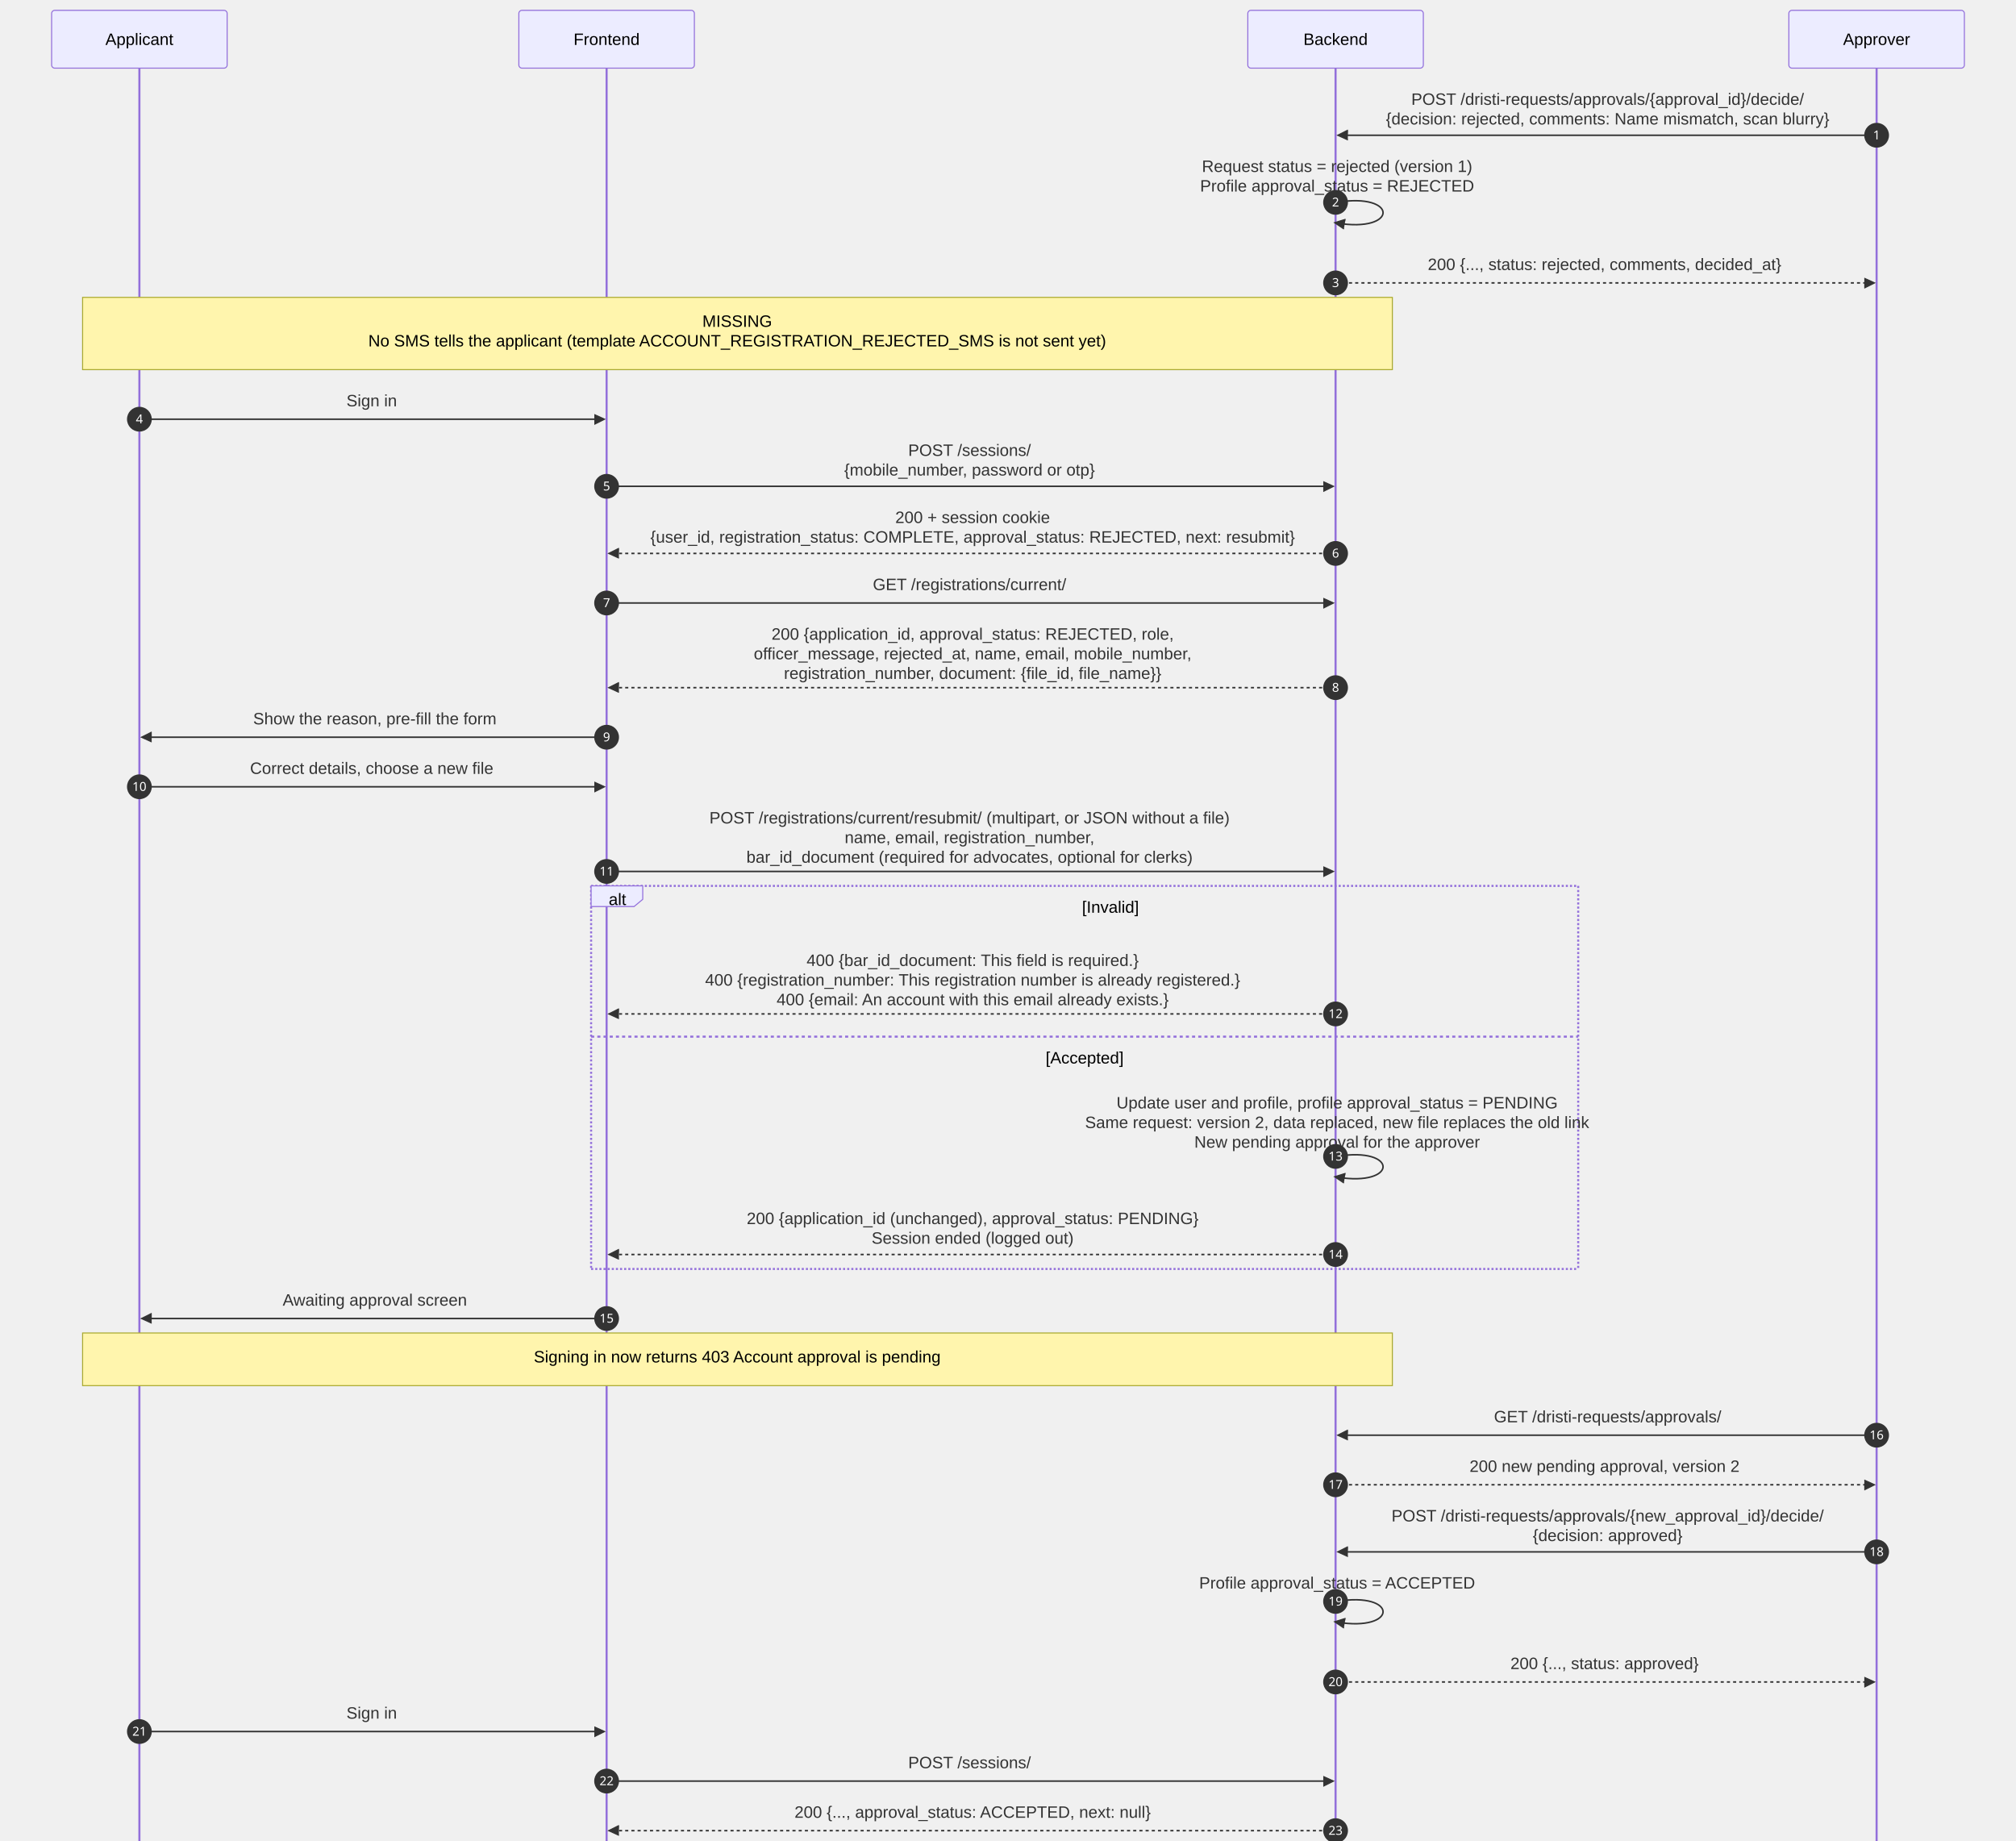
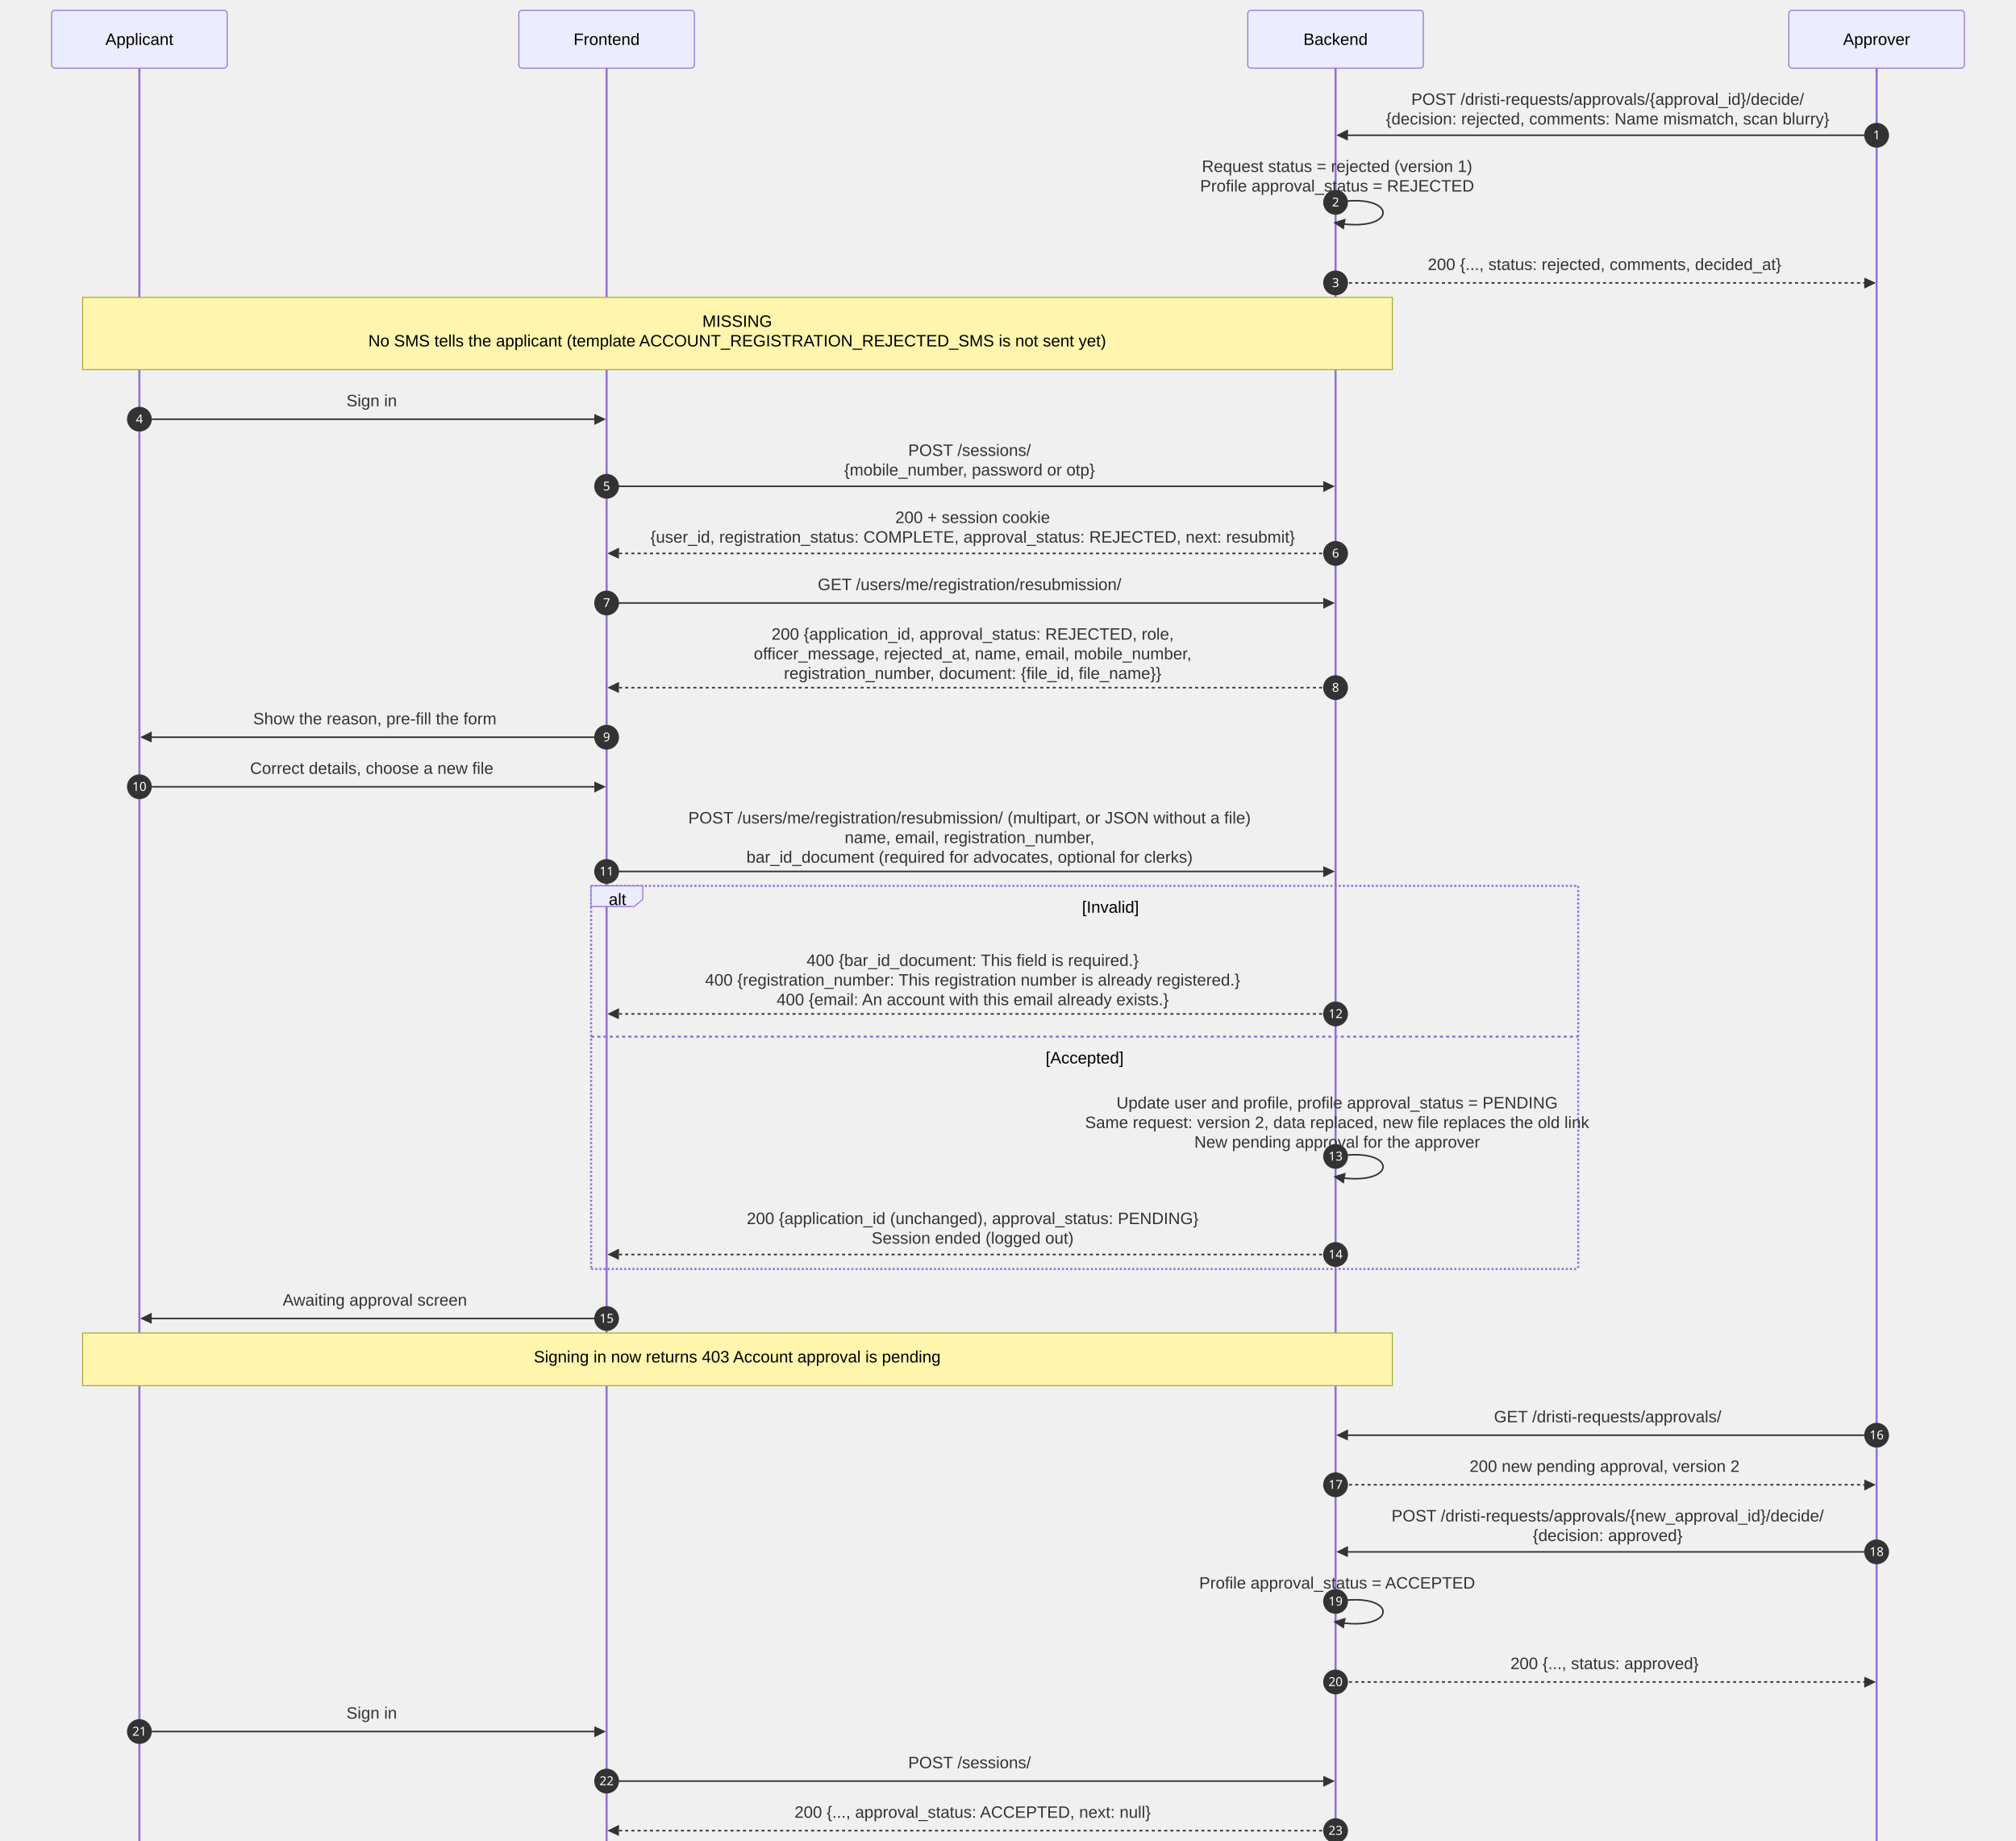
<svg xmlns="http://www.w3.org/2000/svg" id="my-svg" width="1952.5" height="1783" viewBox="-50 -10 1952.5 1783" role="graphics-document document" aria-roledescription="sequence" style="background-color: white;">
  <g>
    <line id="actor3" x1="1767.5" y1="56" x2="1767.5" y2="2000" class="actor-line 200" stroke-width="0.5px" stroke="#999" name="AP" data-et="life-line" data-id="AP" />
    <g id="root-3" data-et="participant" data-type="participant" data-id="AP">
      <rect x="1682.5" y="0" fill="#eaeaea" stroke="#666" width="170" height="56" name="AP" rx="3" ry="3" class="actor actor-top" />
      <text x="1767.5" y="28" dominant-baseline="central" alignment-baseline="central" class="actor actor-box" style="text-anchor: middle; font-size: 16px; font-weight: 400;">
        <tspan x="1767.5" dy="0">Approver</tspan>
      </text>
    </g>
  </g>
  <g>
    <line id="actor2" x1="1243.5" y1="56" x2="1243.5" y2="2000" class="actor-line 200" stroke-width="0.5px" stroke="#999" name="BE" data-et="life-line" data-id="BE" />
    <g id="root-2" data-et="participant" data-type="participant" data-id="BE">
      <rect x="1158.5" y="0" fill="#eaeaea" stroke="#666" width="170" height="56" name="BE" rx="3" ry="3" class="actor actor-top" />
      <text x="1243.5" y="28" dominant-baseline="central" alignment-baseline="central" class="actor actor-box" style="text-anchor: middle; font-size: 16px; font-weight: 400;">
        <tspan x="1243.5" dy="0">Backend</tspan>
      </text>
    </g>
  </g>
  <g>
    <line id="actor1" x1="537.5" y1="56" x2="537.5" y2="2000" class="actor-line 200" stroke-width="0.5px" stroke="#999" name="FE" data-et="life-line" data-id="FE" />
    <g id="root-1" data-et="participant" data-type="participant" data-id="FE">
      <rect x="452.5" y="0" fill="#eaeaea" stroke="#666" width="170" height="56" name="FE" rx="3" ry="3" class="actor actor-top" />
      <text x="537.5" y="28" dominant-baseline="central" alignment-baseline="central" class="actor actor-box" style="text-anchor: middle; font-size: 16px; font-weight: 400;">
        <tspan x="537.5" dy="0">Frontend</tspan>
      </text>
    </g>
  </g>
  <g>
    <line id="actor0" x1="85" y1="56" x2="85" y2="2000" class="actor-line 200" stroke-width="0.5px" stroke="#999" name="A" data-et="life-line" data-id="A" />
    <g id="root-0" data-et="participant" data-type="participant" data-id="A">
      <rect x="0" y="0" fill="#eaeaea" stroke="#666" width="170" height="56" name="A" rx="3" ry="3" class="actor actor-top" />
      <text x="85" y="28" dominant-baseline="central" alignment-baseline="central" class="actor actor-box" style="text-anchor: middle; font-size: 16px; font-weight: 400;">
        <tspan x="85" dy="0">Applicant</tspan>
      </text>
    </g>
  </g>
  <style>#my-svg{font-family:"trebuchet ms",verdana,arial,sans-serif;font-size:16px;fill:#333;}@keyframes edge-animation-frame{from{stroke-dashoffset:0;}}@keyframes dash{to{stroke-dashoffset:0;}}#my-svg .edge-animation-slow{stroke-dasharray:9,5!important;stroke-dashoffset:900;animation:dash 50s linear infinite;stroke-linecap:round;}#my-svg .edge-animation-fast{stroke-dasharray:9,5!important;stroke-dashoffset:900;animation:dash 20s linear infinite;stroke-linecap:round;}#my-svg .error-icon{fill:#552222;}#my-svg .error-text{fill:#552222;stroke:#552222;}#my-svg .edge-thickness-normal{stroke-width:1px;}#my-svg .edge-thickness-thick{stroke-width:3.5px;}#my-svg .edge-pattern-solid{stroke-dasharray:0;}#my-svg .edge-thickness-invisible{stroke-width:0;fill:none;}#my-svg .edge-pattern-dashed{stroke-dasharray:3;}#my-svg .edge-pattern-dotted{stroke-dasharray:2;}#my-svg .marker{fill:#333333;stroke:#333333;}#my-svg .marker.cross{stroke:#333333;}#my-svg svg{font-family:"trebuchet ms",verdana,arial,sans-serif;font-size:16px;}#my-svg p{margin:0;}#my-svg .actor{stroke:#9370DB;fill:#ECECFF;stroke-width:1;}#my-svg rect.actor.outer-path[data-look="neo"]{filter:drop-shadow(1px 2px 2px rgba(185, 185, 185, 1));}#my-svg rect.note[data-look="neo"]{stroke:#aaaa33;fill:#fff5ad;filter:drop-shadow(1px 2px 2px rgba(185, 185, 185, 1));}#my-svg text.actor&gt;tspan{fill:black;stroke:none;}#my-svg .actor-line{stroke:#9370DB;}#my-svg .innerArc{stroke-width:1.5;stroke-dasharray:none;}#my-svg .messageLine0{stroke-width:1.5;stroke-dasharray:none;stroke:#333;}#my-svg .messageLine1{stroke-width:1.5;stroke-dasharray:2,2;stroke:#333;}#my-svg [id$="-arrowhead"] path{fill:#333;stroke:#333;}#my-svg .sequenceNumber{fill:white;}#my-svg [id$="-sequencenumber"]{fill:#333;}#my-svg [id$="-crosshead"] path{fill:#333;stroke:#333;}#my-svg .messageText{fill:#333;stroke:none;}#my-svg .labelBox{stroke:#9370DB;fill:#ECECFF;filter:none;}#my-svg .labelText,#my-svg .labelText&gt;tspan{fill:black;stroke:none;}#my-svg .loopText,#my-svg .loopText&gt;tspan{fill:black;stroke:none;}#my-svg .sectionTitle,#my-svg .sectionTitle&gt;tspan{fill:black;stroke:none;}#my-svg .loopLine{stroke-width:2px;stroke-dasharray:2,2;stroke:#9370DB;fill:#9370DB;}#my-svg .note{stroke:#aaaa33;fill:#fff5ad;}#my-svg .noteText,#my-svg .noteText&gt;tspan{fill:black;stroke:none;font-weight:normal;}#my-svg .activation0{fill:#f4f4f4;stroke:#666;}#my-svg .activation1{fill:#f4f4f4;stroke:#666;}#my-svg .activation2{fill:#f4f4f4;stroke:#666;}#my-svg .actorPopupMenu{position:absolute;}#my-svg .actorPopupMenuPanel{position:absolute;fill:#ECECFF;box-shadow:0px 8px 16px 0px rgba(0,0,0,0.2);filter:drop-shadow(3px 5px 2px rgb(0 0 0 / 0.4));}#my-svg .actor-man circle,#my-svg line{fill:#ECECFF;stroke-width:2px;}#my-svg g rect.rect{filter:drop-shadow(1px 2px 2px rgba(185, 185, 185, 1));stroke:#9370DB;}#my-svg .node .neo-node{stroke:#9370DB;}#my-svg [data-look="neo"].node rect,#my-svg [data-look="neo"].cluster rect,#my-svg [data-look="neo"].node polygon{stroke:#9370DB;filter:drop-shadow(1px 2px 2px rgba(185, 185, 185, 1));}#my-svg [data-look="neo"].swimlane.cluster rect{filter:none;}#my-svg [data-look="neo"].node path{stroke:#9370DB;stroke-width:1px;}#my-svg [data-look="neo"].node .outer-path{filter:drop-shadow(1px 2px 2px rgba(185, 185, 185, 1));}#my-svg [data-look="neo"].node .neo-line path{stroke:#9370DB;filter:none;}#my-svg [data-look="neo"].node circle{stroke:#9370DB;filter:drop-shadow(1px 2px 2px rgba(185, 185, 185, 1));}#my-svg [data-look="neo"].node circle .state-start{fill:#000000;}#my-svg [data-look="neo"].icon-shape .icon{fill:#9370DB;filter:drop-shadow(1px 2px 2px rgba(185, 185, 185, 1));}#my-svg [data-look="neo"].icon-shape .icon-neo path{stroke:#9370DB;filter:drop-shadow(1px 2px 2px rgba(185, 185, 185, 1));}#my-svg :root{--mermaid-font-family:"trebuchet ms",verdana,arial,sans-serif;}</style>
  <g />
  <defs>
    <symbol id="my-svg-computer" width="24" height="24">
      <path transform="scale(.5)" d="M2 2v13h20v-13h-20zm18 11h-16v-9h16v9zm-10.228 6l.466-1h3.524l.467 1h-4.457zm14.228 3h-24l2-6h2.104l-1.33 4h18.45l-1.297-4h2.073l2 6zm-5-10h-14v-7h14v7z" />
    </symbol>
  </defs>
  <defs>
    <symbol id="my-svg-database" fill-rule="evenodd" clip-rule="evenodd">
      <path transform="scale(.5)" d="M12.258.001l.256.004.255.005.253.008.251.01.249.012.247.015.246.016.242.019.241.02.239.023.236.024.233.027.231.028.229.031.225.032.223.034.22.036.217.038.214.04.211.041.208.043.205.045.201.046.198.048.194.05.191.051.187.053.183.054.18.056.175.057.172.059.168.06.163.061.16.063.155.064.15.066.074.033.073.033.071.034.07.034.069.035.068.035.067.035.066.035.064.036.064.036.062.036.06.036.06.037.058.037.058.037.055.038.055.038.053.038.052.038.051.039.05.039.048.039.047.039.045.04.044.04.043.04.041.04.04.041.039.041.037.041.036.041.034.041.033.042.032.042.03.042.029.042.027.042.026.043.024.043.023.043.021.043.02.043.018.044.017.043.015.044.013.044.012.044.011.045.009.044.007.045.006.045.004.045.002.045.001.045v17l-.001.045-.002.045-.004.045-.006.045-.007.045-.009.044-.011.045-.012.044-.013.044-.015.044-.017.043-.018.044-.02.043-.021.043-.023.043-.024.043-.026.043-.027.042-.029.042-.03.042-.032.042-.033.042-.034.041-.036.041-.037.041-.039.041-.04.041-.041.04-.043.04-.044.04-.045.04-.047.039-.048.039-.05.039-.051.039-.052.038-.053.038-.055.038-.055.038-.058.037-.058.037-.06.037-.06.036-.062.036-.064.036-.064.036-.066.035-.067.035-.068.035-.069.035-.07.034-.071.034-.073.033-.074.033-.15.066-.155.064-.16.063-.163.061-.168.06-.172.059-.175.057-.18.056-.183.054-.187.053-.191.051-.194.05-.198.048-.201.046-.205.045-.208.043-.211.041-.214.04-.217.038-.22.036-.223.034-.225.032-.229.031-.231.028-.233.027-.236.024-.239.023-.241.02-.242.019-.246.016-.247.015-.249.012-.251.01-.253.008-.255.005-.256.004-.258.001-.258-.001-.256-.004-.255-.005-.253-.008-.251-.01-.249-.012-.247-.015-.245-.016-.243-.019-.241-.02-.238-.023-.236-.024-.234-.027-.231-.028-.228-.031-.226-.032-.223-.034-.22-.036-.217-.038-.214-.04-.211-.041-.208-.043-.204-.045-.201-.046-.198-.048-.195-.05-.19-.051-.187-.053-.184-.054-.179-.056-.176-.057-.172-.059-.167-.06-.164-.061-.159-.063-.155-.064-.151-.066-.074-.033-.072-.033-.072-.034-.07-.034-.069-.035-.068-.035-.067-.035-.066-.035-.064-.036-.063-.036-.062-.036-.061-.036-.06-.037-.058-.037-.057-.037-.056-.038-.055-.038-.053-.038-.052-.038-.051-.039-.049-.039-.049-.039-.046-.039-.046-.04-.044-.04-.043-.04-.041-.04-.04-.041-.039-.041-.037-.041-.036-.041-.034-.041-.033-.042-.032-.042-.03-.042-.029-.042-.027-.042-.026-.043-.024-.043-.023-.043-.021-.043-.02-.043-.018-.044-.017-.043-.015-.044-.013-.044-.012-.044-.011-.045-.009-.044-.007-.045-.006-.045-.004-.045-.002-.045-.001-.045v-17l.001-.045.002-.045.004-.045.006-.045.007-.045.009-.044.011-.045.012-.044.013-.044.015-.044.017-.043.018-.044.02-.043.021-.043.023-.043.024-.043.026-.043.027-.042.029-.042.03-.042.032-.042.033-.042.034-.041.036-.041.037-.041.039-.041.04-.041.041-.04.043-.04.044-.04.046-.04.046-.039.049-.039.049-.039.051-.039.052-.038.053-.038.055-.038.056-.038.057-.037.058-.037.06-.037.061-.036.062-.036.063-.036.064-.036.066-.035.067-.035.068-.035.069-.035.07-.034.072-.034.072-.033.074-.033.151-.066.155-.064.159-.063.164-.061.167-.06.172-.059.176-.057.179-.056.184-.054.187-.053.19-.051.195-.05.198-.048.201-.046.204-.045.208-.043.211-.041.214-.04.217-.038.22-.036.223-.034.226-.032.228-.031.231-.028.234-.027.236-.024.238-.023.241-.02.243-.019.245-.016.247-.015.249-.012.251-.01.253-.008.255-.005.256-.004.258-.001.258.001zm-9.258 20.499v.01l.001.021.003.021.004.022.005.021.006.022.007.022.009.023.01.022.011.023.012.023.013.023.015.023.016.024.017.023.018.024.019.024.021.024.022.025.023.024.024.025.052.049.056.05.061.051.066.051.07.051.075.051.079.052.084.052.088.052.092.052.097.052.102.051.105.052.11.052.114.051.119.051.123.051.127.05.131.05.135.05.139.048.144.049.147.047.152.047.155.047.16.045.163.045.167.043.171.043.176.041.178.041.183.039.187.039.19.037.194.035.197.035.202.033.204.031.209.03.212.029.216.027.219.025.222.024.226.021.23.02.233.018.236.016.24.015.243.012.246.01.249.008.253.005.256.004.259.001.26-.001.257-.004.254-.005.25-.008.247-.011.244-.012.241-.014.237-.016.233-.018.231-.021.226-.021.224-.024.22-.026.216-.027.212-.028.21-.031.205-.031.202-.034.198-.034.194-.036.191-.037.187-.039.183-.04.179-.04.175-.042.172-.043.168-.044.163-.045.16-.046.155-.046.152-.047.148-.048.143-.049.139-.049.136-.05.131-.05.126-.05.123-.051.118-.052.114-.051.11-.052.106-.052.101-.052.096-.052.092-.052.088-.053.083-.051.079-.052.074-.052.07-.051.065-.051.06-.051.056-.05.051-.05.023-.024.023-.025.021-.024.02-.024.019-.024.018-.024.017-.024.015-.023.014-.024.013-.023.012-.023.01-.023.01-.022.008-.022.006-.022.006-.022.004-.022.004-.021.001-.021.001-.021v-4.127l-.077.055-.08.053-.083.054-.085.053-.087.052-.09.052-.093.051-.095.05-.097.05-.1.049-.102.049-.105.048-.106.047-.109.047-.111.046-.114.045-.115.045-.118.044-.12.043-.122.042-.124.042-.126.041-.128.04-.13.04-.132.038-.134.038-.135.037-.138.037-.139.035-.142.035-.143.034-.144.033-.147.032-.148.031-.15.03-.151.03-.153.029-.154.027-.156.027-.158.026-.159.025-.161.024-.162.023-.163.022-.165.021-.166.02-.167.019-.169.018-.169.017-.171.016-.173.015-.173.014-.175.013-.175.012-.177.011-.178.01-.179.008-.179.008-.181.006-.182.005-.182.004-.184.003-.184.002h-.37l-.184-.002-.184-.003-.182-.004-.182-.005-.181-.006-.179-.008-.179-.008-.178-.01-.176-.011-.176-.012-.175-.013-.173-.014-.172-.015-.171-.016-.17-.017-.169-.018-.167-.019-.166-.02-.165-.021-.163-.022-.162-.023-.161-.024-.159-.025-.157-.026-.156-.027-.155-.027-.153-.029-.151-.03-.15-.03-.148-.031-.146-.032-.145-.033-.143-.034-.141-.035-.14-.035-.137-.037-.136-.037-.134-.038-.132-.038-.13-.04-.128-.04-.126-.041-.124-.042-.122-.042-.12-.044-.117-.043-.116-.045-.113-.045-.112-.046-.109-.047-.106-.047-.105-.048-.102-.049-.1-.049-.097-.05-.095-.05-.093-.052-.09-.051-.087-.052-.085-.053-.083-.054-.08-.054-.077-.054v4.127zm0-5.654v.011l.001.021.003.021.004.021.005.022.006.022.007.022.009.022.01.022.011.023.012.023.013.023.015.024.016.023.017.024.018.024.019.024.021.024.022.024.023.025.024.024.052.05.056.05.061.05.066.051.07.051.075.052.079.051.084.052.088.052.092.052.097.052.102.052.105.052.11.051.114.051.119.052.123.05.127.051.131.05.135.049.139.049.144.048.147.048.152.047.155.046.16.045.163.045.167.044.171.042.176.042.178.04.183.04.187.038.19.037.194.036.197.034.202.033.204.032.209.03.212.028.216.027.219.025.222.024.226.022.23.02.233.018.236.016.24.014.243.012.246.01.249.008.253.006.256.003.259.001.26-.001.257-.003.254-.006.25-.008.247-.01.244-.012.241-.015.237-.016.233-.018.231-.02.226-.022.224-.024.22-.025.216-.027.212-.029.21-.03.205-.032.202-.033.198-.035.194-.036.191-.037.187-.039.183-.039.179-.041.175-.042.172-.043.168-.044.163-.045.16-.045.155-.047.152-.047.148-.048.143-.048.139-.05.136-.049.131-.05.126-.051.123-.051.118-.051.114-.052.11-.052.106-.052.101-.052.096-.052.092-.052.088-.052.083-.052.079-.052.074-.051.07-.052.065-.051.06-.05.056-.051.051-.049.023-.025.023-.024.021-.025.02-.024.019-.024.018-.024.017-.024.015-.023.014-.023.013-.024.012-.022.01-.023.01-.023.008-.022.006-.022.006-.022.004-.021.004-.022.001-.021.001-.021v-4.139l-.077.054-.08.054-.083.054-.085.052-.087.053-.09.051-.093.051-.095.051-.097.05-.1.049-.102.049-.105.048-.106.047-.109.047-.111.046-.114.045-.115.044-.118.044-.12.044-.122.042-.124.042-.126.041-.128.04-.13.039-.132.039-.134.038-.135.037-.138.036-.139.036-.142.035-.143.033-.144.033-.147.033-.148.031-.15.03-.151.03-.153.028-.154.028-.156.027-.158.026-.159.025-.161.024-.162.023-.163.022-.165.021-.166.02-.167.019-.169.018-.169.017-.171.016-.173.015-.173.014-.175.013-.175.012-.177.011-.178.009-.179.009-.179.007-.181.007-.182.005-.182.004-.184.003-.184.002h-.37l-.184-.002-.184-.003-.182-.004-.182-.005-.181-.007-.179-.007-.179-.009-.178-.009-.176-.011-.176-.012-.175-.013-.173-.014-.172-.015-.171-.016-.17-.017-.169-.018-.167-.019-.166-.02-.165-.021-.163-.022-.162-.023-.161-.024-.159-.025-.157-.026-.156-.027-.155-.028-.153-.028-.151-.03-.15-.03-.148-.031-.146-.033-.145-.033-.143-.033-.141-.035-.14-.036-.137-.036-.136-.037-.134-.038-.132-.039-.13-.039-.128-.04-.126-.041-.124-.042-.122-.043-.12-.043-.117-.044-.116-.044-.113-.046-.112-.046-.109-.046-.106-.047-.105-.048-.102-.049-.1-.049-.097-.05-.095-.051-.093-.051-.09-.051-.087-.053-.085-.052-.083-.054-.08-.054-.077-.054v4.139zm0-5.666v.011l.001.02.003.022.004.021.005.022.006.021.007.022.009.023.01.022.011.023.012.023.013.023.015.023.016.024.017.024.018.023.019.024.021.025.022.024.023.024.024.025.052.05.056.05.061.05.066.051.07.051.075.052.079.051.084.052.088.052.092.052.097.052.102.052.105.051.11.052.114.051.119.051.123.051.127.05.131.05.135.05.139.049.144.048.147.048.152.047.155.046.16.045.163.045.167.043.171.043.176.042.178.04.183.04.187.038.19.037.194.036.197.034.202.033.204.032.209.03.212.028.216.027.219.025.222.024.226.021.23.02.233.018.236.017.24.014.243.012.246.01.249.008.253.006.256.003.259.001.26-.001.257-.003.254-.006.25-.008.247-.01.244-.013.241-.014.237-.016.233-.018.231-.02.226-.022.224-.024.22-.025.216-.027.212-.029.21-.03.205-.032.202-.033.198-.035.194-.036.191-.037.187-.039.183-.039.179-.041.175-.042.172-.043.168-.044.163-.045.16-.045.155-.047.152-.047.148-.048.143-.049.139-.049.136-.049.131-.051.126-.05.123-.051.118-.052.114-.051.11-.052.106-.052.101-.052.096-.052.092-.052.088-.052.083-.052.079-.052.074-.052.07-.051.065-.051.06-.051.056-.05.051-.049.023-.025.023-.025.021-.024.02-.024.019-.024.018-.024.017-.024.015-.023.014-.024.013-.023.012-.023.01-.022.01-.023.008-.022.006-.022.006-.022.004-.022.004-.021.001-.021.001-.021v-4.153l-.077.054-.08.054-.083.053-.085.053-.087.053-.09.051-.093.051-.095.051-.097.05-.1.049-.102.048-.105.048-.106.048-.109.046-.111.046-.114.046-.115.044-.118.044-.12.043-.122.043-.124.042-.126.041-.128.04-.13.039-.132.039-.134.038-.135.037-.138.036-.139.036-.142.034-.143.034-.144.033-.147.032-.148.032-.15.03-.151.03-.153.028-.154.028-.156.027-.158.026-.159.024-.161.024-.162.023-.163.023-.165.021-.166.02-.167.019-.169.018-.169.017-.171.016-.173.015-.173.014-.175.013-.175.012-.177.01-.178.01-.179.009-.179.007-.181.006-.182.006-.182.004-.184.003-.184.001-.185.001-.185-.001-.184-.001-.184-.003-.182-.004-.182-.006-.181-.006-.179-.007-.179-.009-.178-.01-.176-.01-.176-.012-.175-.013-.173-.014-.172-.015-.171-.016-.17-.017-.169-.018-.167-.019-.166-.02-.165-.021-.163-.023-.162-.023-.161-.024-.159-.024-.157-.026-.156-.027-.155-.028-.153-.028-.151-.03-.15-.03-.148-.032-.146-.032-.145-.033-.143-.034-.141-.034-.14-.036-.137-.036-.136-.037-.134-.038-.132-.039-.13-.039-.128-.041-.126-.041-.124-.041-.122-.043-.12-.043-.117-.044-.116-.044-.113-.046-.112-.046-.109-.046-.106-.048-.105-.048-.102-.048-.1-.05-.097-.049-.095-.051-.093-.051-.09-.052-.087-.052-.085-.053-.083-.053-.08-.054-.077-.054v4.153zm8.74-8.179l-.257.004-.254.005-.25.008-.247.011-.244.012-.241.014-.237.016-.233.018-.231.021-.226.022-.224.023-.22.026-.216.027-.212.028-.21.031-.205.032-.202.033-.198.034-.194.036-.191.038-.187.038-.183.04-.179.041-.175.042-.172.043-.168.043-.163.045-.16.046-.155.046-.152.048-.148.048-.143.048-.139.049-.136.05-.131.05-.126.051-.123.051-.118.051-.114.052-.11.052-.106.052-.101.052-.096.052-.092.052-.088.052-.083.052-.079.052-.074.051-.07.052-.065.051-.06.05-.056.05-.051.05-.023.025-.023.024-.021.024-.02.025-.019.024-.018.024-.017.023-.015.024-.014.023-.013.023-.012.023-.01.023-.01.022-.008.022-.006.023-.006.021-.004.022-.004.021-.001.021-.001.021.001.021.001.021.004.021.004.022.006.021.006.023.008.022.01.022.01.023.012.023.013.023.014.023.015.024.017.023.018.024.019.024.02.025.021.024.023.024.023.025.051.05.056.05.06.05.065.051.07.052.074.051.079.052.083.052.088.052.092.052.096.052.101.052.106.052.11.052.114.052.118.051.123.051.126.051.131.05.136.05.139.049.143.048.148.048.152.048.155.046.16.046.163.045.168.043.172.043.175.042.179.041.183.04.187.038.191.038.194.036.198.034.202.033.205.032.21.031.212.028.216.027.22.026.224.023.226.022.231.021.233.018.237.016.241.014.244.012.247.011.25.008.254.005.257.004.26.001.26-.001.257-.004.254-.005.25-.008.247-.011.244-.012.241-.014.237-.016.233-.018.231-.021.226-.022.224-.023.22-.026.216-.027.212-.028.21-.031.205-.032.202-.033.198-.034.194-.036.191-.038.187-.038.183-.04.179-.041.175-.042.172-.043.168-.043.163-.045.16-.046.155-.046.152-.048.148-.048.143-.048.139-.049.136-.05.131-.05.126-.051.123-.051.118-.051.114-.052.11-.052.106-.052.101-.052.096-.052.092-.052.088-.052.083-.052.079-.052.074-.051.07-.052.065-.051.06-.05.056-.05.051-.05.023-.025.023-.024.021-.024.02-.025.019-.024.018-.024.017-.023.015-.024.014-.023.013-.023.012-.023.01-.023.01-.022.008-.022.006-.023.006-.021.004-.022.004-.021.001-.021.001-.021-.001-.021-.001-.021-.004-.021-.004-.022-.006-.021-.006-.023-.008-.022-.01-.022-.01-.023-.012-.023-.013-.023-.014-.023-.015-.024-.017-.023-.018-.024-.019-.024-.02-.025-.021-.024-.023-.024-.023-.025-.051-.05-.056-.05-.06-.05-.065-.051-.07-.052-.074-.051-.079-.052-.083-.052-.088-.052-.092-.052-.096-.052-.101-.052-.106-.052-.11-.052-.114-.052-.118-.051-.123-.051-.126-.051-.131-.05-.136-.05-.139-.049-.143-.048-.148-.048-.152-.048-.155-.046-.16-.046-.163-.045-.168-.043-.172-.043-.175-.042-.179-.041-.183-.04-.187-.038-.191-.038-.194-.036-.198-.034-.202-.033-.205-.032-.21-.031-.212-.028-.216-.027-.22-.026-.224-.023-.226-.022-.231-.021-.233-.018-.237-.016-.241-.014-.244-.012-.247-.011-.25-.008-.254-.005-.257-.004-.26-.001-.26.001z" />
    </symbol>
  </defs>
  <defs>
    <symbol id="my-svg-clock" width="24" height="24">
      <path transform="scale(.5)" d="M12 2c5.514 0 10 4.486 10 10s-4.486 10-10 10-10-4.486-10-10 4.486-10 10-10zm0-2c-6.627 0-12 5.373-12 12s5.373 12 12 12 12-5.373 12-12-5.373-12-12-12zm5.848 12.459c.202.038.202.333.001.372-1.907.361-6.045 1.111-6.547 1.111-.719 0-1.301-.582-1.301-1.301 0-.512.77-5.447 1.125-7.445.034-.192.312-.181.343.014l.985 6.238 5.394 1.011z" />
    </symbol>
  </defs>
  <defs>
    <marker id="my-svg-arrowhead" refX="7.9" refY="5" markerUnits="userSpaceOnUse" markerWidth="12" markerHeight="12" orient="auto-start-reverse">
      <path d="M -1 0 L 10 5 L 0 10 z" />
    </marker>
  </defs>
  <defs>
    <marker id="my-svg-crosshead" markerWidth="15" markerHeight="8" orient="auto" refX="4" refY="4.5">
      <path fill="none" stroke="#000000" stroke-width="1pt" d="M 1,2 L 6,7 M 6,2 L 1,7" style="stroke-dasharray: 0, 0;" />
    </marker>
  </defs>
  <defs>
    <marker id="my-svg-filled-head" refX="15.5" refY="7" markerWidth="20" markerHeight="28" orient="auto">
      <path d="M 18,7 L9,13 L14,7 L9,1 Z" />
    </marker>
  </defs>
  <defs>
    <marker id="my-svg-sequencenumber" refX="15" refY="15" markerWidth="60" markerHeight="40" orient="auto">
      <circle cx="15" cy="15" r="6" />
    </marker>
  </defs>
  <defs>
    <marker id="my-svg-solidTopArrowHead" refX="7.9" refY="7.25" markerUnits="userSpaceOnUse" markerWidth="12" markerHeight="12" orient="auto-start-reverse">
      <path d="M 0 0 L 10 8 L 0 8 z" />
    </marker>
  </defs>
  <defs>
    <marker id="my-svg-solidBottomArrowHead" refX="7.9" refY="0.75" markerUnits="userSpaceOnUse" markerWidth="12" markerHeight="12" orient="auto-start-reverse">
      <path d="M 0 0 L 10 0 L 0 8 z" />
    </marker>
  </defs>
  <defs>
    <marker id="my-svg-stickTopArrowHead" refX="7.5" refY="7" markerUnits="userSpaceOnUse" markerWidth="12" markerHeight="12" orient="auto-start-reverse">
      <path d="M 0 0 L 7 7" stroke="black" stroke-width="1.5" fill="none" />
    </marker>
  </defs>
  <defs>
    <marker id="my-svg-stickBottomArrowHead" refX="7.5" refY="0" markerUnits="userSpaceOnUse" markerWidth="12" markerHeight="12" orient="auto-start-reverse">
      <path d="M 0 7 L 7 0" stroke="black" stroke-width="1.5" fill="none" />
    </marker>
  </defs>
  <g data-et="note" data-id="i4">
    <rect x="30" y="278" fill="#EDF2AE" stroke="#666" width="1268.5" height="70" class="note" />
    <text x="664" y="286" text-anchor="middle" dominant-baseline="middle" alignment-baseline="middle" class="noteText" dy="1em" style="font-size: 16px; font-weight: 400;">
      <tspan x="664">MISSING</tspan>
    </text>
    <text x="664" y="305" text-anchor="middle" dominant-baseline="middle" alignment-baseline="middle" class="noteText" dy="1em" style="font-size: 16px; font-weight: 400;">
      <tspan x="664">No SMS tells the applicant (template ACCOUNT_REGISTRATION_REJECTED_SMS is not sent yet)</tspan>
    </text>
  </g>
  <g data-et="control-structure" data-id="i18">
    <line x1="522.5" y1="848" x2="1478.5" y2="848" class="loopLine" />
    <line x1="1478.5" y1="848" x2="1478.5" y2="1219" class="loopLine" />
    <line x1="522.5" y1="1219" x2="1478.5" y2="1219" class="loopLine" />
    <line x1="522.5" y1="848" x2="522.5" y2="1219" class="loopLine" />
    <line x1="522.5" y1="994" x2="1478.5" y2="994" class="loopLine" style="stroke-dasharray: 3, 3;" />
    <polygon points="522.5,848 572.5,848 572.5,861 564.1,868 522.5,868" class="labelBox" />
    <text x="548" y="862" text-anchor="middle" dominant-baseline="middle" alignment-baseline="middle" class="labelText" style="font-size: 16px; font-weight: 400;">alt</text>
    <text x="1025.5" y="874" text-anchor="middle" class="loopText" style="font-size: 16px; font-weight: 400;">
      <tspan x="1025.5">[Invalid]</tspan>
    </text>
    <text x="1000.5" y="1020" text-anchor="middle" class="sectionTitle" style="font-size: 16px; font-weight: 400;">[Accepted]</text>
  </g>
  <g data-et="note" data-id="i20">
    <rect x="30" y="1281" fill="#EDF2AE" stroke="#666" width="1268.5" height="51" class="note" />
    <text x="664" y="1289" text-anchor="middle" dominant-baseline="middle" alignment-baseline="middle" class="noteText" dy="1em" style="font-size: 16px; font-weight: 400;">
      <tspan x="664">Signing in now returns 403 Account approval is pending</tspan>
    </text>
  </g>
  <text x="1507" y="71" text-anchor="middle" dominant-baseline="middle" alignment-baseline="middle" class="messageText" dy="1em" style="font-size: 16px; font-weight: 400;">POST /dristi-requests/approvals/{approval_id}/decide/</text>
  <text x="1507" y="90" text-anchor="middle" dominant-baseline="middle" alignment-baseline="middle" class="messageText" dy="1em" style="font-size: 16px; font-weight: 400;">{decision: rejected, comments: Name mismatch, scan blurry}</text>
  <line x1="1772.5" y1="121" x2="1247.5" y2="121" class="messageLine0" data-et="message" data-id="i1" data-from="AP" data-to="BE" stroke-width="2" stroke="none" marker-end="url(#my-svg-arrowhead)" style="fill: none;" />
  <line x1="1767.5" y1="121" x2="1767.5" y2="121" stroke-width="0" marker-start="url(#my-svg-sequencenumber)" />
  <text x="1767.5" y="125" font-family="sans-serif" font-size="12px" text-anchor="middle" class="sequenceNumber">1</text>
  <text x="1245" y="136" text-anchor="middle" dominant-baseline="middle" alignment-baseline="middle" class="messageText" dy="1em" style="font-size: 16px; font-weight: 400;">Request status = rejected (version 1)</text>
  <text x="1245" y="155" text-anchor="middle" dominant-baseline="middle" alignment-baseline="middle" class="messageText" dy="1em" style="font-size: 16px; font-weight: 400;">Profile approval_status = REJECTED</text>
  <path d="M 1244.5,186 C 1304.5,176 1304.5,216 1244.5,206" class="messageLine0" data-et="message" data-id="i2" data-from="BE" data-to="BE" stroke-width="2" stroke="none" marker-end="url(#my-svg-arrowhead)" x1="1250.5" style="fill: none;" />
  <line x1="1243.5" y1="186" x2="1243.5" y2="186" stroke-width="0" marker-start="url(#my-svg-sequencenumber)" />
  <text x="1243.5" y="190" font-family="sans-serif" font-size="12px" text-anchor="middle" class="sequenceNumber">2</text>
  <text x="1504" y="231" text-anchor="middle" dominant-baseline="middle" alignment-baseline="middle" class="messageText" dy="1em" style="font-size: 16px; font-weight: 400;">200 {..., status: rejected, comments, decided_at}</text>
  <line x1="1250.5" y1="264" x2="1763.5" y2="264" class="messageLine1" data-et="message" data-id="i3" data-from="BE" data-to="AP" stroke-width="2" stroke="none" marker-end="url(#my-svg-arrowhead)" style="stroke-dasharray: 3, 3; fill: none;" />
  <line x1="1243.5" y1="264" x2="1243.5" y2="264" stroke-width="0" marker-start="url(#my-svg-sequencenumber)" />
  <text x="1243.5" y="268" font-family="sans-serif" font-size="12px" text-anchor="middle" class="sequenceNumber">3</text>
  <text x="310" y="363" text-anchor="middle" dominant-baseline="middle" alignment-baseline="middle" class="messageText" dy="1em" style="font-size: 16px; font-weight: 400;">Sign in</text>
  <line x1="92" y1="396" x2="533.5" y2="396" class="messageLine0" data-et="message" data-id="i5" data-from="A" data-to="FE" stroke-width="2" stroke="none" marker-end="url(#my-svg-arrowhead)" style="fill: none;" />
  <line x1="85" y1="396" x2="85" y2="396" stroke-width="0" marker-start="url(#my-svg-sequencenumber)" />
  <text x="85" y="400" font-family="sans-serif" font-size="12px" text-anchor="middle" class="sequenceNumber">4</text>
  <text x="889" y="411" text-anchor="middle" dominant-baseline="middle" alignment-baseline="middle" class="messageText" dy="1em" style="font-size: 16px; font-weight: 400;">POST /sessions/</text>
  <text x="889" y="430" text-anchor="middle" dominant-baseline="middle" alignment-baseline="middle" class="messageText" dy="1em" style="font-size: 16px; font-weight: 400;">{mobile_number, password or otp}</text>
  <line x1="544.5" y1="461" x2="1239.5" y2="461" class="messageLine0" data-et="message" data-id="i6" data-from="FE" data-to="BE" stroke-width="2" stroke="none" marker-end="url(#my-svg-arrowhead)" style="fill: none;" />
  <line x1="537.5" y1="461" x2="537.5" y2="461" stroke-width="0" marker-start="url(#my-svg-sequencenumber)" />
  <text x="537.5" y="465" font-family="sans-serif" font-size="12px" text-anchor="middle" class="sequenceNumber">5</text>
  <text x="892" y="476" text-anchor="middle" dominant-baseline="middle" alignment-baseline="middle" class="messageText" dy="1em" style="font-size: 16px; font-weight: 400;">200 + session cookie</text>
  <text x="892" y="495" text-anchor="middle" dominant-baseline="middle" alignment-baseline="middle" class="messageText" dy="1em" style="font-size: 16px; font-weight: 400;">{user_id, registration_status: COMPLETE, approval_status: REJECTED, next: resubmit}</text>
  <line x1="1248.5" y1="526" x2="541.5" y2="526" class="messageLine1" data-et="message" data-id="i7" data-from="BE" data-to="FE" stroke-width="2" stroke="none" marker-end="url(#my-svg-arrowhead)" style="stroke-dasharray: 3, 3; fill: none;" />
  <line x1="1243.5" y1="526" x2="1243.5" y2="526" stroke-width="0" marker-start="url(#my-svg-sequencenumber)" />
  <text x="1243.5" y="530" font-family="sans-serif" font-size="12px" text-anchor="middle" class="sequenceNumber">6</text>
-   <text x="889" y="541" text-anchor="middle" dominant-baseline="middle" alignment-baseline="middle" class="messageText" dy="1em" style="font-size: 16px; font-weight: 400;">GET /registrations/current/</text>
+   <text x="889" y="541" text-anchor="middle" dominant-baseline="middle" alignment-baseline="middle" class="messageText" dy="1em" style="font-size: 16px; font-weight: 400;">GET /users/me/registration/resubmission/</text>
  <line x1="544.5" y1="574" x2="1239.5" y2="574" class="messageLine0" data-et="message" data-id="i8" data-from="FE" data-to="BE" stroke-width="2" stroke="none" marker-end="url(#my-svg-arrowhead)" style="fill: none;" />
  <line x1="537.5" y1="574" x2="537.5" y2="574" stroke-width="0" marker-start="url(#my-svg-sequencenumber)" />
  <text x="537.5" y="578" font-family="sans-serif" font-size="12px" text-anchor="middle" class="sequenceNumber">7</text>
  <text x="892" y="589" text-anchor="middle" dominant-baseline="middle" alignment-baseline="middle" class="messageText" dy="1em" style="font-size: 16px; font-weight: 400;">200 {application_id, approval_status: REJECTED, role,</text>
  <text x="892" y="608" text-anchor="middle" dominant-baseline="middle" alignment-baseline="middle" class="messageText" dy="1em" style="font-size: 16px; font-weight: 400;">officer_message, rejected_at, name, email, mobile_number,</text>
  <text x="892" y="627" text-anchor="middle" dominant-baseline="middle" alignment-baseline="middle" class="messageText" dy="1em" style="font-size: 16px; font-weight: 400;">registration_number, document: {file_id, file_name}}</text>
  <line x1="1248.5" y1="656" x2="541.5" y2="656" class="messageLine1" data-et="message" data-id="i9" data-from="BE" data-to="FE" stroke-width="2" stroke="none" marker-end="url(#my-svg-arrowhead)" style="stroke-dasharray: 3, 3; fill: none;" />
  <line x1="1243.5" y1="656" x2="1243.5" y2="656" stroke-width="0" marker-start="url(#my-svg-sequencenumber)" />
  <text x="1243.5" y="660" font-family="sans-serif" font-size="12px" text-anchor="middle" class="sequenceNumber">8</text>
  <text x="313" y="671" text-anchor="middle" dominant-baseline="middle" alignment-baseline="middle" class="messageText" dy="1em" style="font-size: 16px; font-weight: 400;">Show the reason, pre-fill the form</text>
  <line x1="542.5" y1="704" x2="89" y2="704" class="messageLine0" data-et="message" data-id="i10" data-from="FE" data-to="A" stroke-width="2" stroke="none" marker-end="url(#my-svg-arrowhead)" style="fill: none;" />
  <line x1="537.5" y1="704" x2="537.5" y2="704" stroke-width="0" marker-start="url(#my-svg-sequencenumber)" />
  <text x="537.5" y="708" font-family="sans-serif" font-size="12px" text-anchor="middle" class="sequenceNumber">9</text>
  <text x="310" y="719" text-anchor="middle" dominant-baseline="middle" alignment-baseline="middle" class="messageText" dy="1em" style="font-size: 16px; font-weight: 400;">Correct details, choose a new file</text>
  <line x1="92" y1="752" x2="533.5" y2="752" class="messageLine0" data-et="message" data-id="i11" data-from="A" data-to="FE" stroke-width="2" stroke="none" marker-end="url(#my-svg-arrowhead)" style="fill: none;" />
  <line x1="85" y1="752" x2="85" y2="752" stroke-width="0" marker-start="url(#my-svg-sequencenumber)" />
  <text x="85" y="756" font-family="sans-serif" font-size="12px" text-anchor="middle" class="sequenceNumber">10</text>
-   <text x="889" y="767" text-anchor="middle" dominant-baseline="middle" alignment-baseline="middle" class="messageText" dy="1em" style="font-size: 16px; font-weight: 400;">POST /registrations/current/resubmit/ (multipart, or JSON without a file)</text>
+   <text x="889" y="767" text-anchor="middle" dominant-baseline="middle" alignment-baseline="middle" class="messageText" dy="1em" style="font-size: 16px; font-weight: 400;">POST /users/me/registration/resubmission/ (multipart, or JSON without a file)</text>
  <text x="889" y="786" text-anchor="middle" dominant-baseline="middle" alignment-baseline="middle" class="messageText" dy="1em" style="font-size: 16px; font-weight: 400;">name, email, registration_number,</text>
  <text x="889" y="805" text-anchor="middle" dominant-baseline="middle" alignment-baseline="middle" class="messageText" dy="1em" style="font-size: 16px; font-weight: 400;">bar_id_document (required for advocates, optional for clerks)</text>
  <line x1="544.5" y1="834" x2="1239.5" y2="834" class="messageLine0" data-et="message" data-id="i12" data-from="FE" data-to="BE" stroke-width="2" stroke="none" marker-end="url(#my-svg-arrowhead)" style="fill: none;" />
  <line x1="537.5" y1="834" x2="537.5" y2="834" stroke-width="0" marker-start="url(#my-svg-sequencenumber)" />
  <text x="537.5" y="838" font-family="sans-serif" font-size="12px" text-anchor="middle" class="sequenceNumber">11</text>
  <text x="892" y="905" text-anchor="middle" dominant-baseline="middle" alignment-baseline="middle" class="messageText" dy="1em" style="font-size: 16px; font-weight: 400;">400 {bar_id_document: This field is required.}</text>
  <text x="892" y="924" text-anchor="middle" dominant-baseline="middle" alignment-baseline="middle" class="messageText" dy="1em" style="font-size: 16px; font-weight: 400;">400 {registration_number: This registration number is already registered.}</text>
  <text x="892" y="943" text-anchor="middle" dominant-baseline="middle" alignment-baseline="middle" class="messageText" dy="1em" style="font-size: 16px; font-weight: 400;">400 {email: An account with this email already exists.}</text>
  <line x1="1248.5" y1="972" x2="541.5" y2="972" class="messageLine1" data-et="message" data-id="i14" data-from="BE" data-to="FE" stroke-width="2" stroke="none" marker-end="url(#my-svg-arrowhead)" style="stroke-dasharray: 3, 3; fill: none;" />
  <line x1="1243.5" y1="972" x2="1243.5" y2="972" stroke-width="0" marker-start="url(#my-svg-sequencenumber)" />
  <text x="1243.5" y="976" font-family="sans-serif" font-size="12px" text-anchor="middle" class="sequenceNumber">12</text>
  <text x="1245" y="1043" text-anchor="middle" dominant-baseline="middle" alignment-baseline="middle" class="messageText" dy="1em" style="font-size: 16px; font-weight: 400;">Update user and profile, profile approval_status = PENDING</text>
  <text x="1245" y="1062" text-anchor="middle" dominant-baseline="middle" alignment-baseline="middle" class="messageText" dy="1em" style="font-size: 16px; font-weight: 400;">Same request: version 2, data replaced, new file replaces the old link</text>
  <text x="1245" y="1081" text-anchor="middle" dominant-baseline="middle" alignment-baseline="middle" class="messageText" dy="1em" style="font-size: 16px; font-weight: 400;">New pending approval for the approver</text>
  <path d="M 1244.5,1110 C 1304.5,1100 1304.5,1140 1244.5,1130" class="messageLine0" data-et="message" data-id="i16" data-from="BE" data-to="BE" stroke-width="2" stroke="none" marker-end="url(#my-svg-arrowhead)" x1="1250.5" style="fill: none;" />
  <line x1="1243.5" y1="1110" x2="1243.5" y2="1110" stroke-width="0" marker-start="url(#my-svg-sequencenumber)" />
  <text x="1243.5" y="1114" font-family="sans-serif" font-size="12px" text-anchor="middle" class="sequenceNumber">13</text>
  <text x="892" y="1155" text-anchor="middle" dominant-baseline="middle" alignment-baseline="middle" class="messageText" dy="1em" style="font-size: 16px; font-weight: 400;">200 {application_id (unchanged), approval_status: PENDING}</text>
  <text x="892" y="1174" text-anchor="middle" dominant-baseline="middle" alignment-baseline="middle" class="messageText" dy="1em" style="font-size: 16px; font-weight: 400;">Session ended (logged out)</text>
  <line x1="1248.5" y1="1205" x2="541.5" y2="1205" class="messageLine1" data-et="message" data-id="i17" data-from="BE" data-to="FE" stroke-width="2" stroke="none" marker-end="url(#my-svg-arrowhead)" style="stroke-dasharray: 3, 3; fill: none;" />
  <line x1="1243.5" y1="1205" x2="1243.5" y2="1205" stroke-width="0" marker-start="url(#my-svg-sequencenumber)" />
  <text x="1243.5" y="1209" font-family="sans-serif" font-size="12px" text-anchor="middle" class="sequenceNumber">14</text>
  <text x="313" y="1234" text-anchor="middle" dominant-baseline="middle" alignment-baseline="middle" class="messageText" dy="1em" style="font-size: 16px; font-weight: 400;">Awaiting approval screen</text>
  <line x1="542.5" y1="1267" x2="89" y2="1267" class="messageLine0" data-et="message" data-id="i19" data-from="FE" data-to="A" stroke-width="2" stroke="none" marker-end="url(#my-svg-arrowhead)" style="fill: none;" />
  <line x1="537.5" y1="1267" x2="537.5" y2="1267" stroke-width="0" marker-start="url(#my-svg-sequencenumber)" />
  <text x="537.5" y="1271" font-family="sans-serif" font-size="12px" text-anchor="middle" class="sequenceNumber">15</text>
  <text x="1507" y="1347" text-anchor="middle" dominant-baseline="middle" alignment-baseline="middle" class="messageText" dy="1em" style="font-size: 16px; font-weight: 400;">GET /dristi-requests/approvals/</text>
  <line x1="1772.5" y1="1380" x2="1247.5" y2="1380" class="messageLine0" data-et="message" data-id="i21" data-from="AP" data-to="BE" stroke-width="2" stroke="none" marker-end="url(#my-svg-arrowhead)" style="fill: none;" />
  <line x1="1767.5" y1="1380" x2="1767.5" y2="1380" stroke-width="0" marker-start="url(#my-svg-sequencenumber)" />
  <text x="1767.5" y="1384" font-family="sans-serif" font-size="12px" text-anchor="middle" class="sequenceNumber">16</text>
  <text x="1504" y="1395" text-anchor="middle" dominant-baseline="middle" alignment-baseline="middle" class="messageText" dy="1em" style="font-size: 16px; font-weight: 400;">200 new pending approval, version 2</text>
  <line x1="1250.5" y1="1428" x2="1763.5" y2="1428" class="messageLine1" data-et="message" data-id="i22" data-from="BE" data-to="AP" stroke-width="2" stroke="none" marker-end="url(#my-svg-arrowhead)" style="stroke-dasharray: 3, 3; fill: none;" />
  <line x1="1243.5" y1="1428" x2="1243.5" y2="1428" stroke-width="0" marker-start="url(#my-svg-sequencenumber)" />
  <text x="1243.5" y="1432" font-family="sans-serif" font-size="12px" text-anchor="middle" class="sequenceNumber">17</text>
  <text x="1507" y="1443" text-anchor="middle" dominant-baseline="middle" alignment-baseline="middle" class="messageText" dy="1em" style="font-size: 16px; font-weight: 400;">POST /dristi-requests/approvals/{new_approval_id}/decide/</text>
  <text x="1507" y="1462" text-anchor="middle" dominant-baseline="middle" alignment-baseline="middle" class="messageText" dy="1em" style="font-size: 16px; font-weight: 400;">{decision: approved}</text>
  <line x1="1772.5" y1="1493" x2="1247.5" y2="1493" class="messageLine0" data-et="message" data-id="i23" data-from="AP" data-to="BE" stroke-width="2" stroke="none" marker-end="url(#my-svg-arrowhead)" style="fill: none;" />
  <line x1="1767.5" y1="1493" x2="1767.5" y2="1493" stroke-width="0" marker-start="url(#my-svg-sequencenumber)" />
  <text x="1767.5" y="1497" font-family="sans-serif" font-size="12px" text-anchor="middle" class="sequenceNumber">18</text>
  <text x="1245" y="1508" text-anchor="middle" dominant-baseline="middle" alignment-baseline="middle" class="messageText" dy="1em" style="font-size: 16px; font-weight: 400;">Profile approval_status = ACCEPTED</text>
  <path d="M 1244.5,1541 C 1304.5,1531 1304.5,1571 1244.5,1561" class="messageLine0" data-et="message" data-id="i24" data-from="BE" data-to="BE" stroke-width="2" stroke="none" marker-end="url(#my-svg-arrowhead)" x1="1250.5" style="fill: none;" />
  <line x1="1243.5" y1="1541" x2="1243.5" y2="1541" stroke-width="0" marker-start="url(#my-svg-sequencenumber)" />
  <text x="1243.5" y="1545" font-family="sans-serif" font-size="12px" text-anchor="middle" class="sequenceNumber">19</text>
  <text x="1504" y="1586" text-anchor="middle" dominant-baseline="middle" alignment-baseline="middle" class="messageText" dy="1em" style="font-size: 16px; font-weight: 400;">200 {..., status: approved}</text>
  <line x1="1250.5" y1="1619" x2="1763.5" y2="1619" class="messageLine1" data-et="message" data-id="i25" data-from="BE" data-to="AP" stroke-width="2" stroke="none" marker-end="url(#my-svg-arrowhead)" style="stroke-dasharray: 3, 3; fill: none;" />
  <line x1="1243.5" y1="1619" x2="1243.5" y2="1619" stroke-width="0" marker-start="url(#my-svg-sequencenumber)" />
  <text x="1243.5" y="1623" font-family="sans-serif" font-size="12px" text-anchor="middle" class="sequenceNumber">20</text>
  <text x="310" y="1634" text-anchor="middle" dominant-baseline="middle" alignment-baseline="middle" class="messageText" dy="1em" style="font-size: 16px; font-weight: 400;">Sign in</text>
  <line x1="92" y1="1667" x2="533.5" y2="1667" class="messageLine0" data-et="message" data-id="i26" data-from="A" data-to="FE" stroke-width="2" stroke="none" marker-end="url(#my-svg-arrowhead)" style="fill: none;" />
  <line x1="85" y1="1667" x2="85" y2="1667" stroke-width="0" marker-start="url(#my-svg-sequencenumber)" />
  <text x="85" y="1671" font-family="sans-serif" font-size="12px" text-anchor="middle" class="sequenceNumber">21</text>
  <text x="889" y="1682" text-anchor="middle" dominant-baseline="middle" alignment-baseline="middle" class="messageText" dy="1em" style="font-size: 16px; font-weight: 400;">POST /sessions/</text>
  <line x1="544.5" y1="1715" x2="1239.5" y2="1715" class="messageLine0" data-et="message" data-id="i27" data-from="FE" data-to="BE" stroke-width="2" stroke="none" marker-end="url(#my-svg-arrowhead)" style="fill: none;" />
  <line x1="537.5" y1="1715" x2="537.5" y2="1715" stroke-width="0" marker-start="url(#my-svg-sequencenumber)" />
  <text x="537.5" y="1719" font-family="sans-serif" font-size="12px" text-anchor="middle" class="sequenceNumber">22</text>
  <text x="892" y="1730" text-anchor="middle" dominant-baseline="middle" alignment-baseline="middle" class="messageText" dy="1em" style="font-size: 16px; font-weight: 400;">200 {..., approval_status: ACCEPTED, next: null}</text>
  <line x1="1248.5" y1="1763" x2="541.5" y2="1763" class="messageLine1" data-et="message" data-id="i28" data-from="BE" data-to="FE" stroke-width="2" stroke="none" marker-end="url(#my-svg-arrowhead)" style="stroke-dasharray: 3, 3; fill: none;" />
  <line x1="1243.5" y1="1763" x2="1243.5" y2="1763" stroke-width="0" marker-start="url(#my-svg-sequencenumber)" />
  <text x="1243.5" y="1767" font-family="sans-serif" font-size="12px" text-anchor="middle" class="sequenceNumber">23</text>
</svg>
